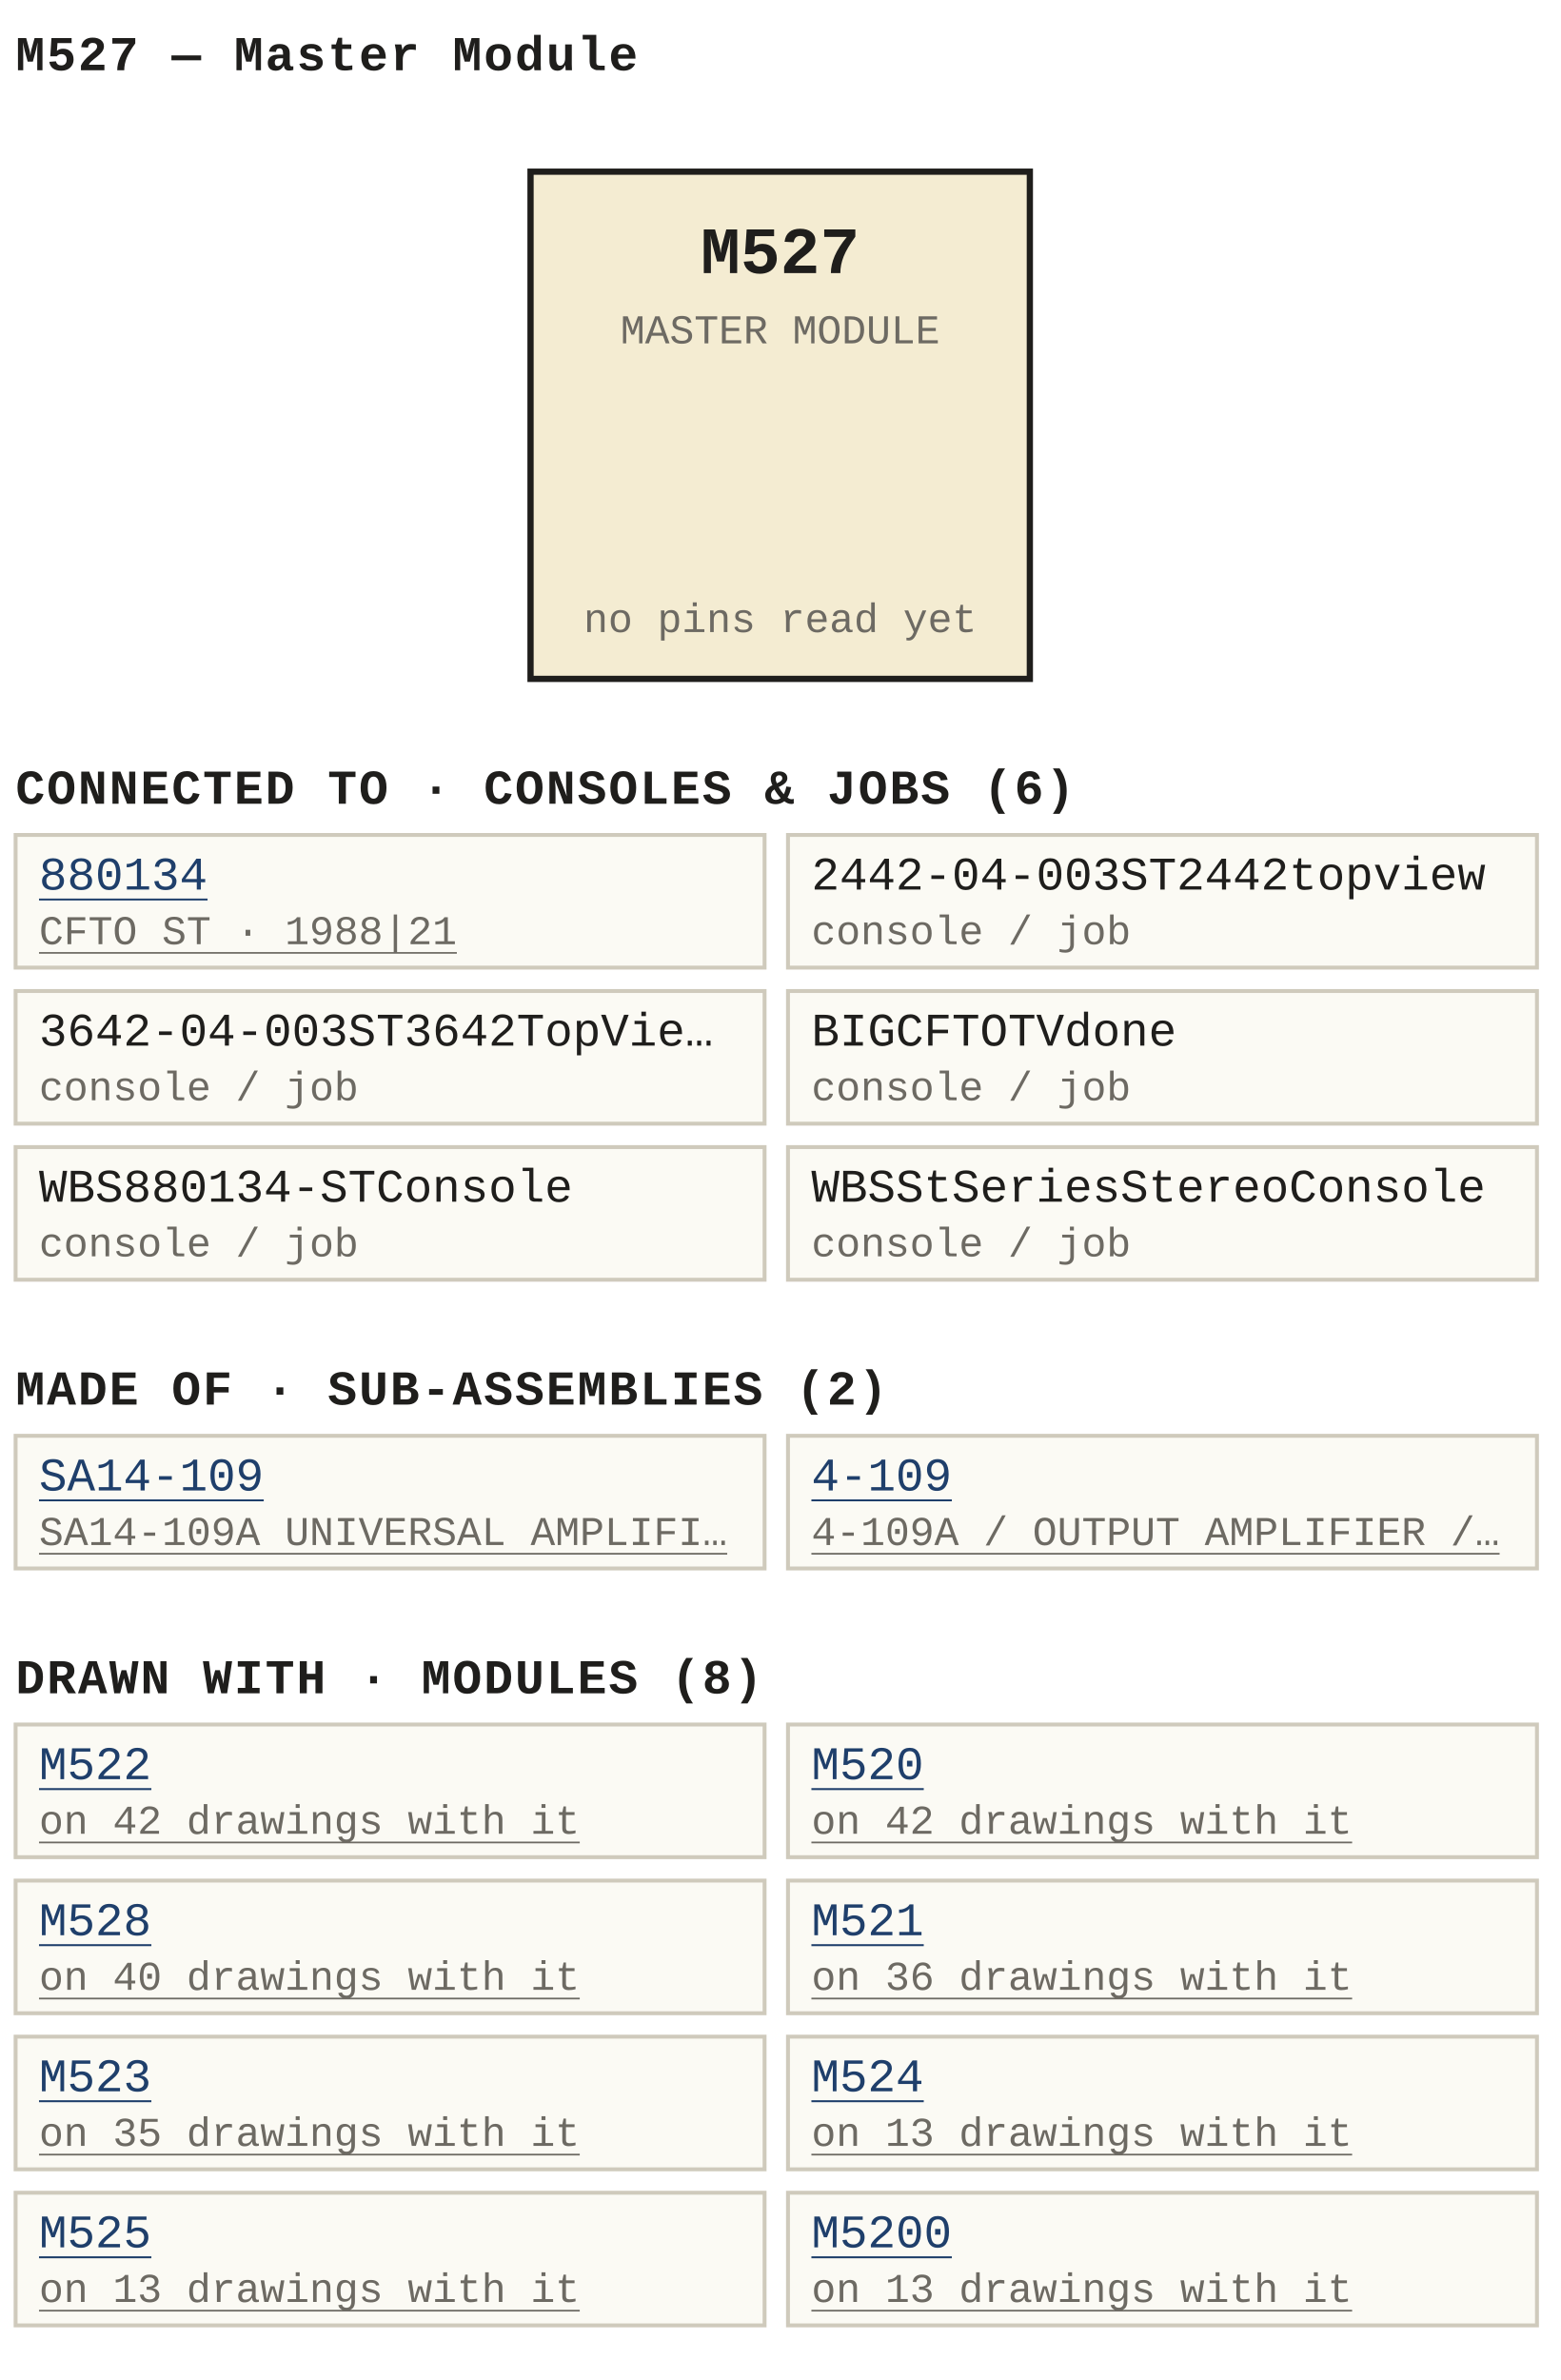
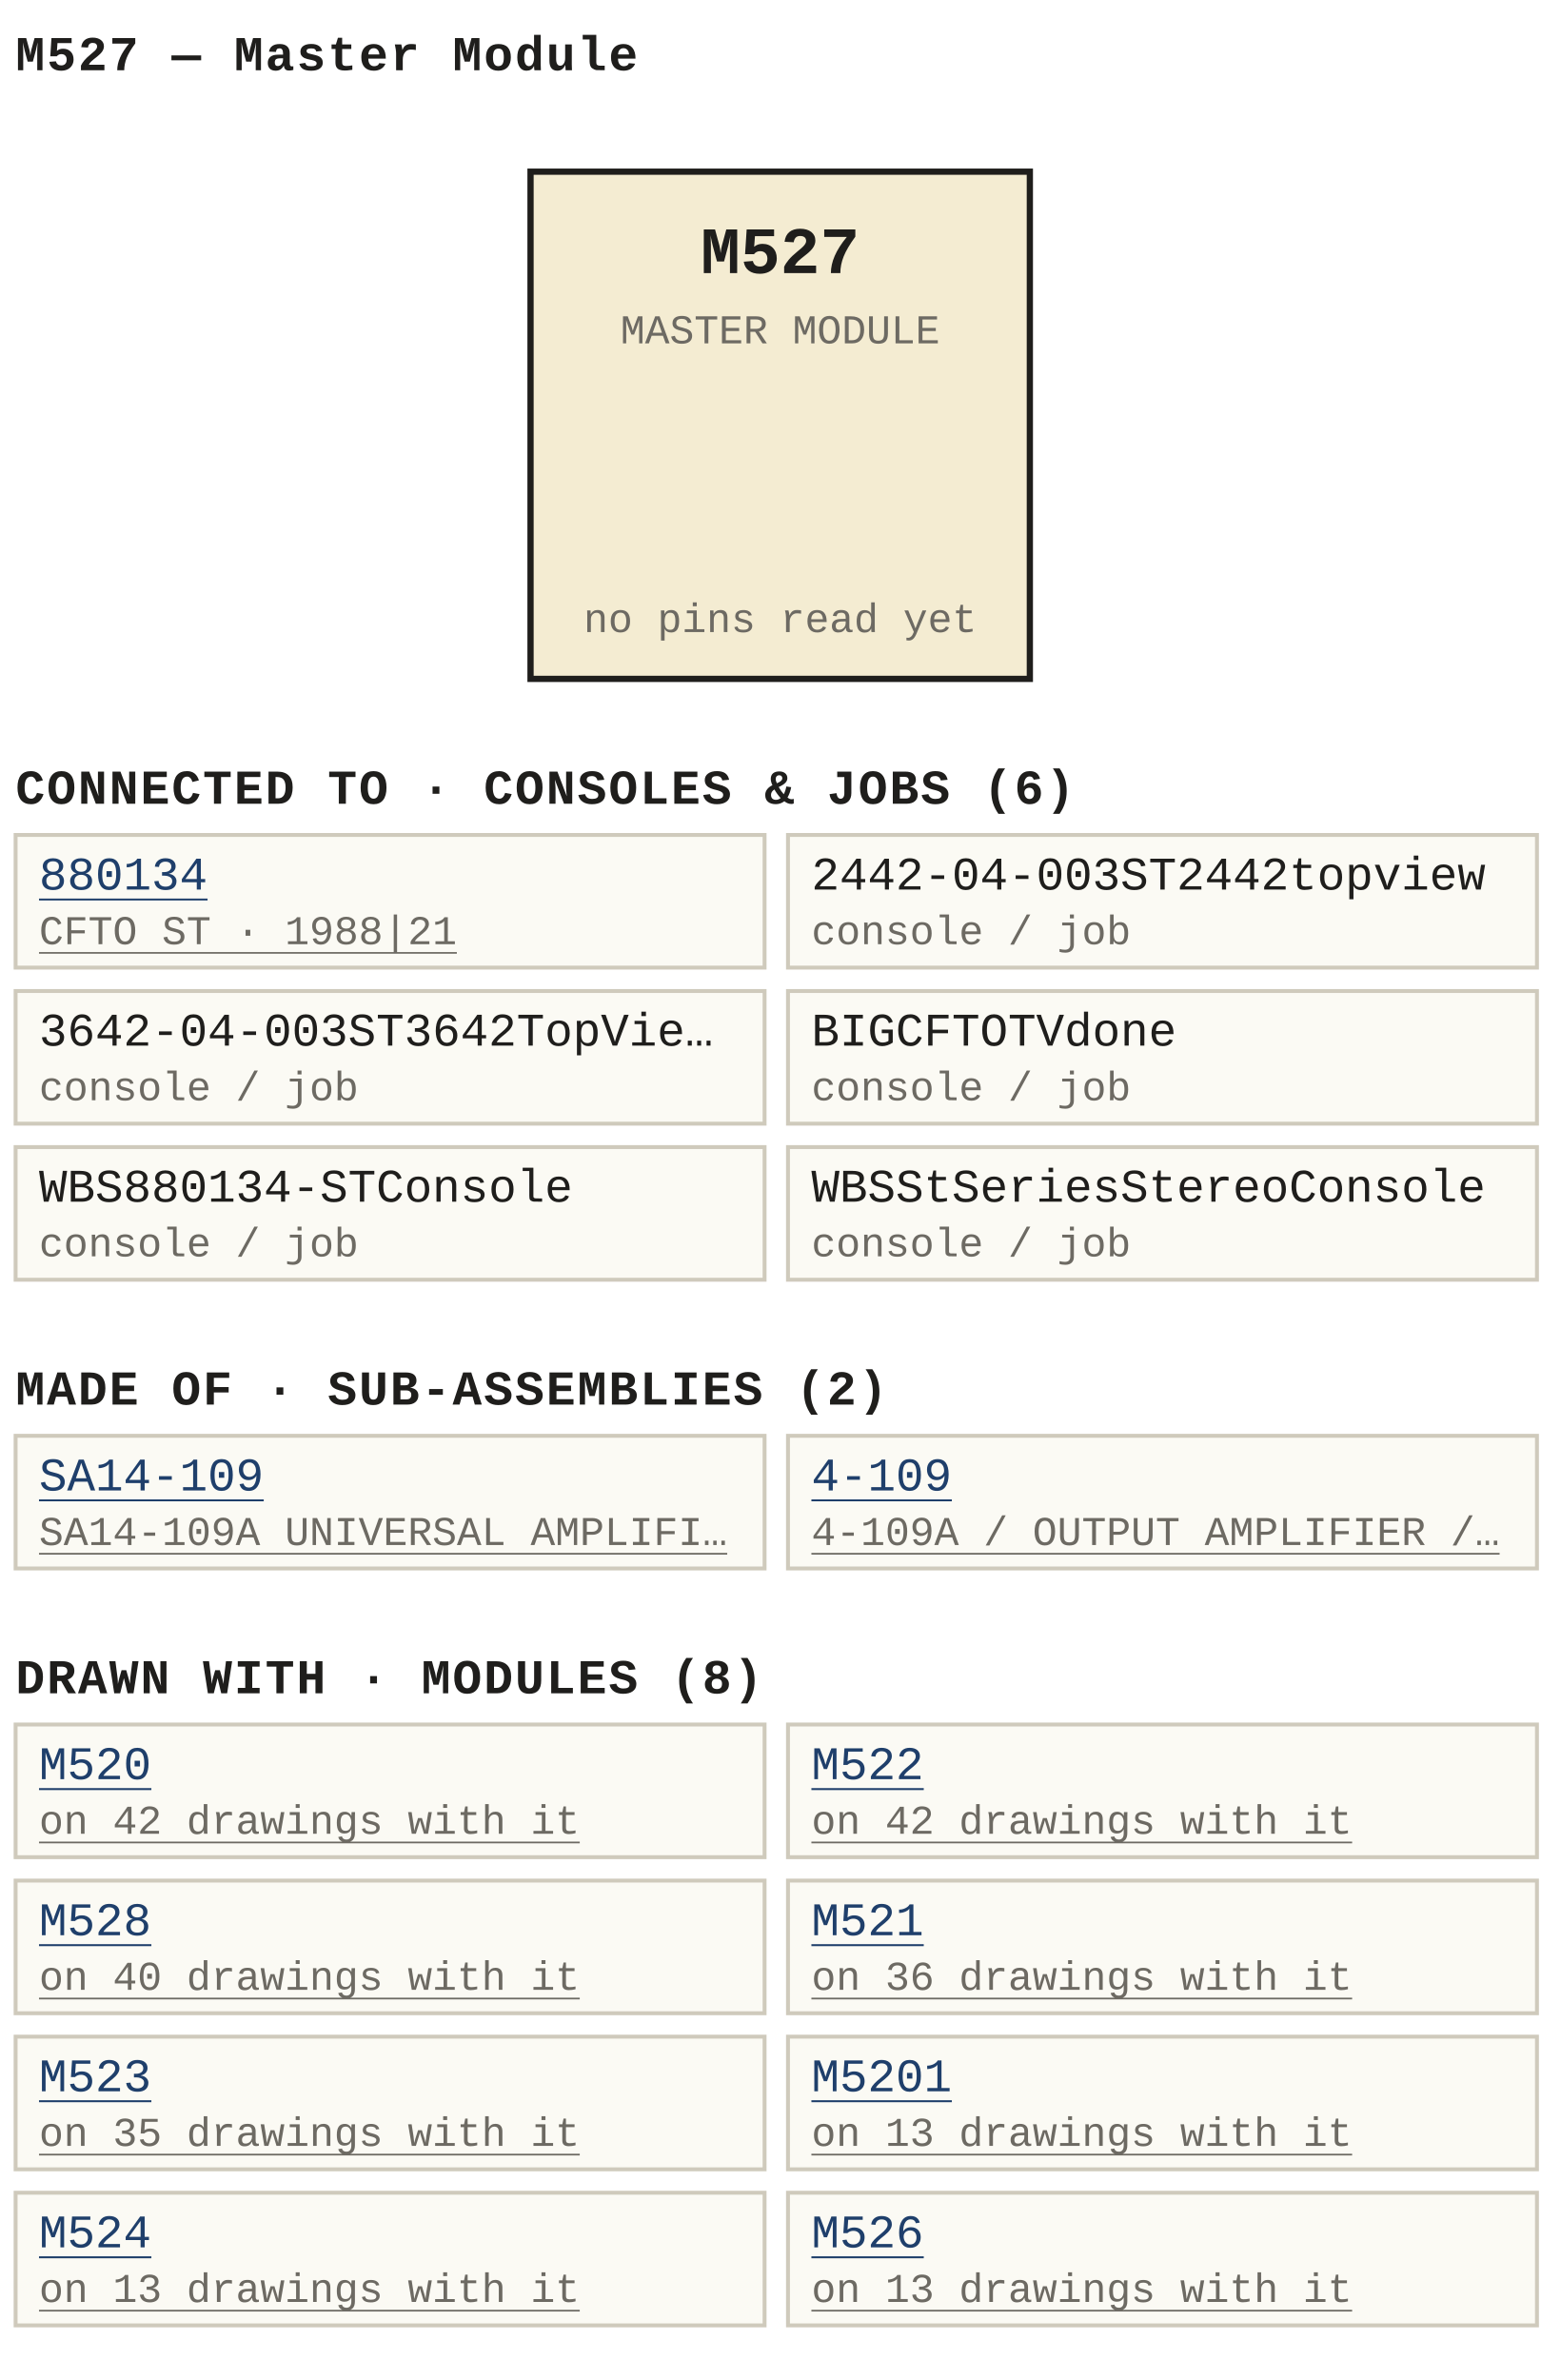
<svg xmlns="http://www.w3.org/2000/svg" class="wp" viewBox="0 0 400 610" width="400" height="610" role="img" aria-label="M527 connections" style="width:100%;max-width:500px;height:auto;background:#fbfaf4">
  <style>.wp text{font-family:"Courier Prime","Courier New",Courier,monospace;fill:#1f1e1c;font-size:12px} .wp .f{fill:#6d6a63;font-size:10.5px} .wp .h{font-size:12.5px;font-weight:700;letter-spacing:.04em} .wp .b{font-size:17px;font-weight:700} .wp a text{fill:#1f3f6b;text-decoration:underline} .wp a:hover rect{fill:#efe9d2}</style>
  <text x="4" y="18" class="h">M527 — Master Module</text>
  <rect x="136" y="44" width="128" height="130" fill="#f4ecd2" stroke="#1f1e1c" stroke-width="1.6" />
  <text x="200.0" y="70" class="b" text-anchor="middle">M527</text>
  <text x="200.0" y="88" class="f" text-anchor="middle">MASTER MODULE</text>
  <text x="200.0" y="162" class="f" text-anchor="middle">no pins read yet</text>
  <text x="4" y="206" class="h">CONNECTED TO · CONSOLES &amp; JOBS (6)</text>
  <a href="../../PAGES/Job-880134.html">
    <rect x="4" y="214" width="192" height="34" fill="#fbfaf4" stroke="#cfcabc" />
    <text x="10" y="228">880134</text>
    <text x="10" y="242" class="f">CFTO ST · 1988|21</text>
  </a>
  <rect x="202" y="214" width="192" height="34" fill="#fbfaf4" stroke="#cfcabc" />
  <text x="208" y="228">2442-04-003ST2442topview</text>
  <text x="208" y="242" class="f">console / job</text>
  <rect x="4" y="254" width="192" height="34" fill="#fbfaf4" stroke="#cfcabc" />
  <text x="10" y="268">3642-04-003ST3642TopVie…</text>
  <text x="10" y="282" class="f">console / job</text>
  <rect x="202" y="254" width="192" height="34" fill="#fbfaf4" stroke="#cfcabc" />
  <text x="208" y="268">BIGCFTOTVdone</text>
  <text x="208" y="282" class="f">console / job</text>
  <rect x="4" y="294" width="192" height="34" fill="#fbfaf4" stroke="#cfcabc" />
  <text x="10" y="308">WBS880134-STConsole</text>
  <text x="10" y="322" class="f">console / job</text>
  <rect x="202" y="294" width="192" height="34" fill="#fbfaf4" stroke="#cfcabc" />
  <text x="208" y="308">WBSStSeriesStereoConsole</text>
  <text x="208" y="322" class="f">console / job</text>
  <text x="4" y="360" class="h">MADE OF · SUB-ASSEMBLIES (2)</text>
  <a href="../../PAGES/Register-Circuit-boards-SA14-nnn.html#sa14-109">
    <rect x="4" y="368" width="192" height="34" fill="#fbfaf4" stroke="#cfcabc" />
    <text x="10" y="382">SA14-109</text>
    <text x="10" y="396" class="f">SA14-109A UNIVERSAL AMPLIFI…</text>
  </a>
  <a href="../../PAGES/Register-Sub-assemblies-n-nnn.html#4-109">
    <rect x="202" y="368" width="192" height="34" fill="#fbfaf4" stroke="#cfcabc" />
    <text x="208" y="382">4-109</text>
    <text x="208" y="396" class="f">4-109A / OUTPUT AMPLIFIER /…</text>
  </a>
  <text x="4" y="434" class="h">DRAWN WITH · MODULES (8)</text>
-   <a href="../../PAGES/M522.html">
+   <a href="../../PAGES/M520.html">
    <rect x="4" y="442" width="192" height="34" fill="#fbfaf4" stroke="#cfcabc" />
-     <text x="10" y="456">M522</text>
+     <text x="10" y="456">M520</text>
    <text x="10" y="470" class="f">on 42 drawings with it</text>
  </a>
-   <a href="../../PAGES/M520.html">
+   <a href="../../PAGES/M522.html">
    <rect x="202" y="442" width="192" height="34" fill="#fbfaf4" stroke="#cfcabc" />
-     <text x="208" y="456">M520</text>
+     <text x="208" y="456">M522</text>
    <text x="208" y="470" class="f">on 42 drawings with it</text>
  </a>
  <a href="../../PAGES/M528.html">
    <rect x="4" y="482" width="192" height="34" fill="#fbfaf4" stroke="#cfcabc" />
    <text x="10" y="496">M528</text>
    <text x="10" y="510" class="f">on 40 drawings with it</text>
  </a>
  <a href="../../PAGES/M521.html">
    <rect x="202" y="482" width="192" height="34" fill="#fbfaf4" stroke="#cfcabc" />
    <text x="208" y="496">M521</text>
    <text x="208" y="510" class="f">on 36 drawings with it</text>
  </a>
  <a href="../../PAGES/M523.html">
    <rect x="4" y="522" width="192" height="34" fill="#fbfaf4" stroke="#cfcabc" />
    <text x="10" y="536">M523</text>
    <text x="10" y="550" class="f">on 35 drawings with it</text>
  </a>
-   <a href="../../PAGES/M524.html">
+   <a href="../../PAGES/M5201.html">
    <rect x="202" y="522" width="192" height="34" fill="#fbfaf4" stroke="#cfcabc" />
-     <text x="208" y="536">M524</text>
+     <text x="208" y="536">M5201</text>
    <text x="208" y="550" class="f">on 13 drawings with it</text>
  </a>
-   <a href="../../PAGES/M525.html">
+   <a href="../../PAGES/M524.html">
    <rect x="4" y="562" width="192" height="34" fill="#fbfaf4" stroke="#cfcabc" />
-     <text x="10" y="576">M525</text>
+     <text x="10" y="576">M524</text>
    <text x="10" y="590" class="f">on 13 drawings with it</text>
  </a>
-   <a href="../../PAGES/M5200.html">
+   <a href="../../PAGES/M526.html">
    <rect x="202" y="562" width="192" height="34" fill="#fbfaf4" stroke="#cfcabc" />
-     <text x="208" y="576">M5200</text>
+     <text x="208" y="576">M526</text>
    <text x="208" y="590" class="f">on 13 drawings with it</text>
  </a>
</svg>
